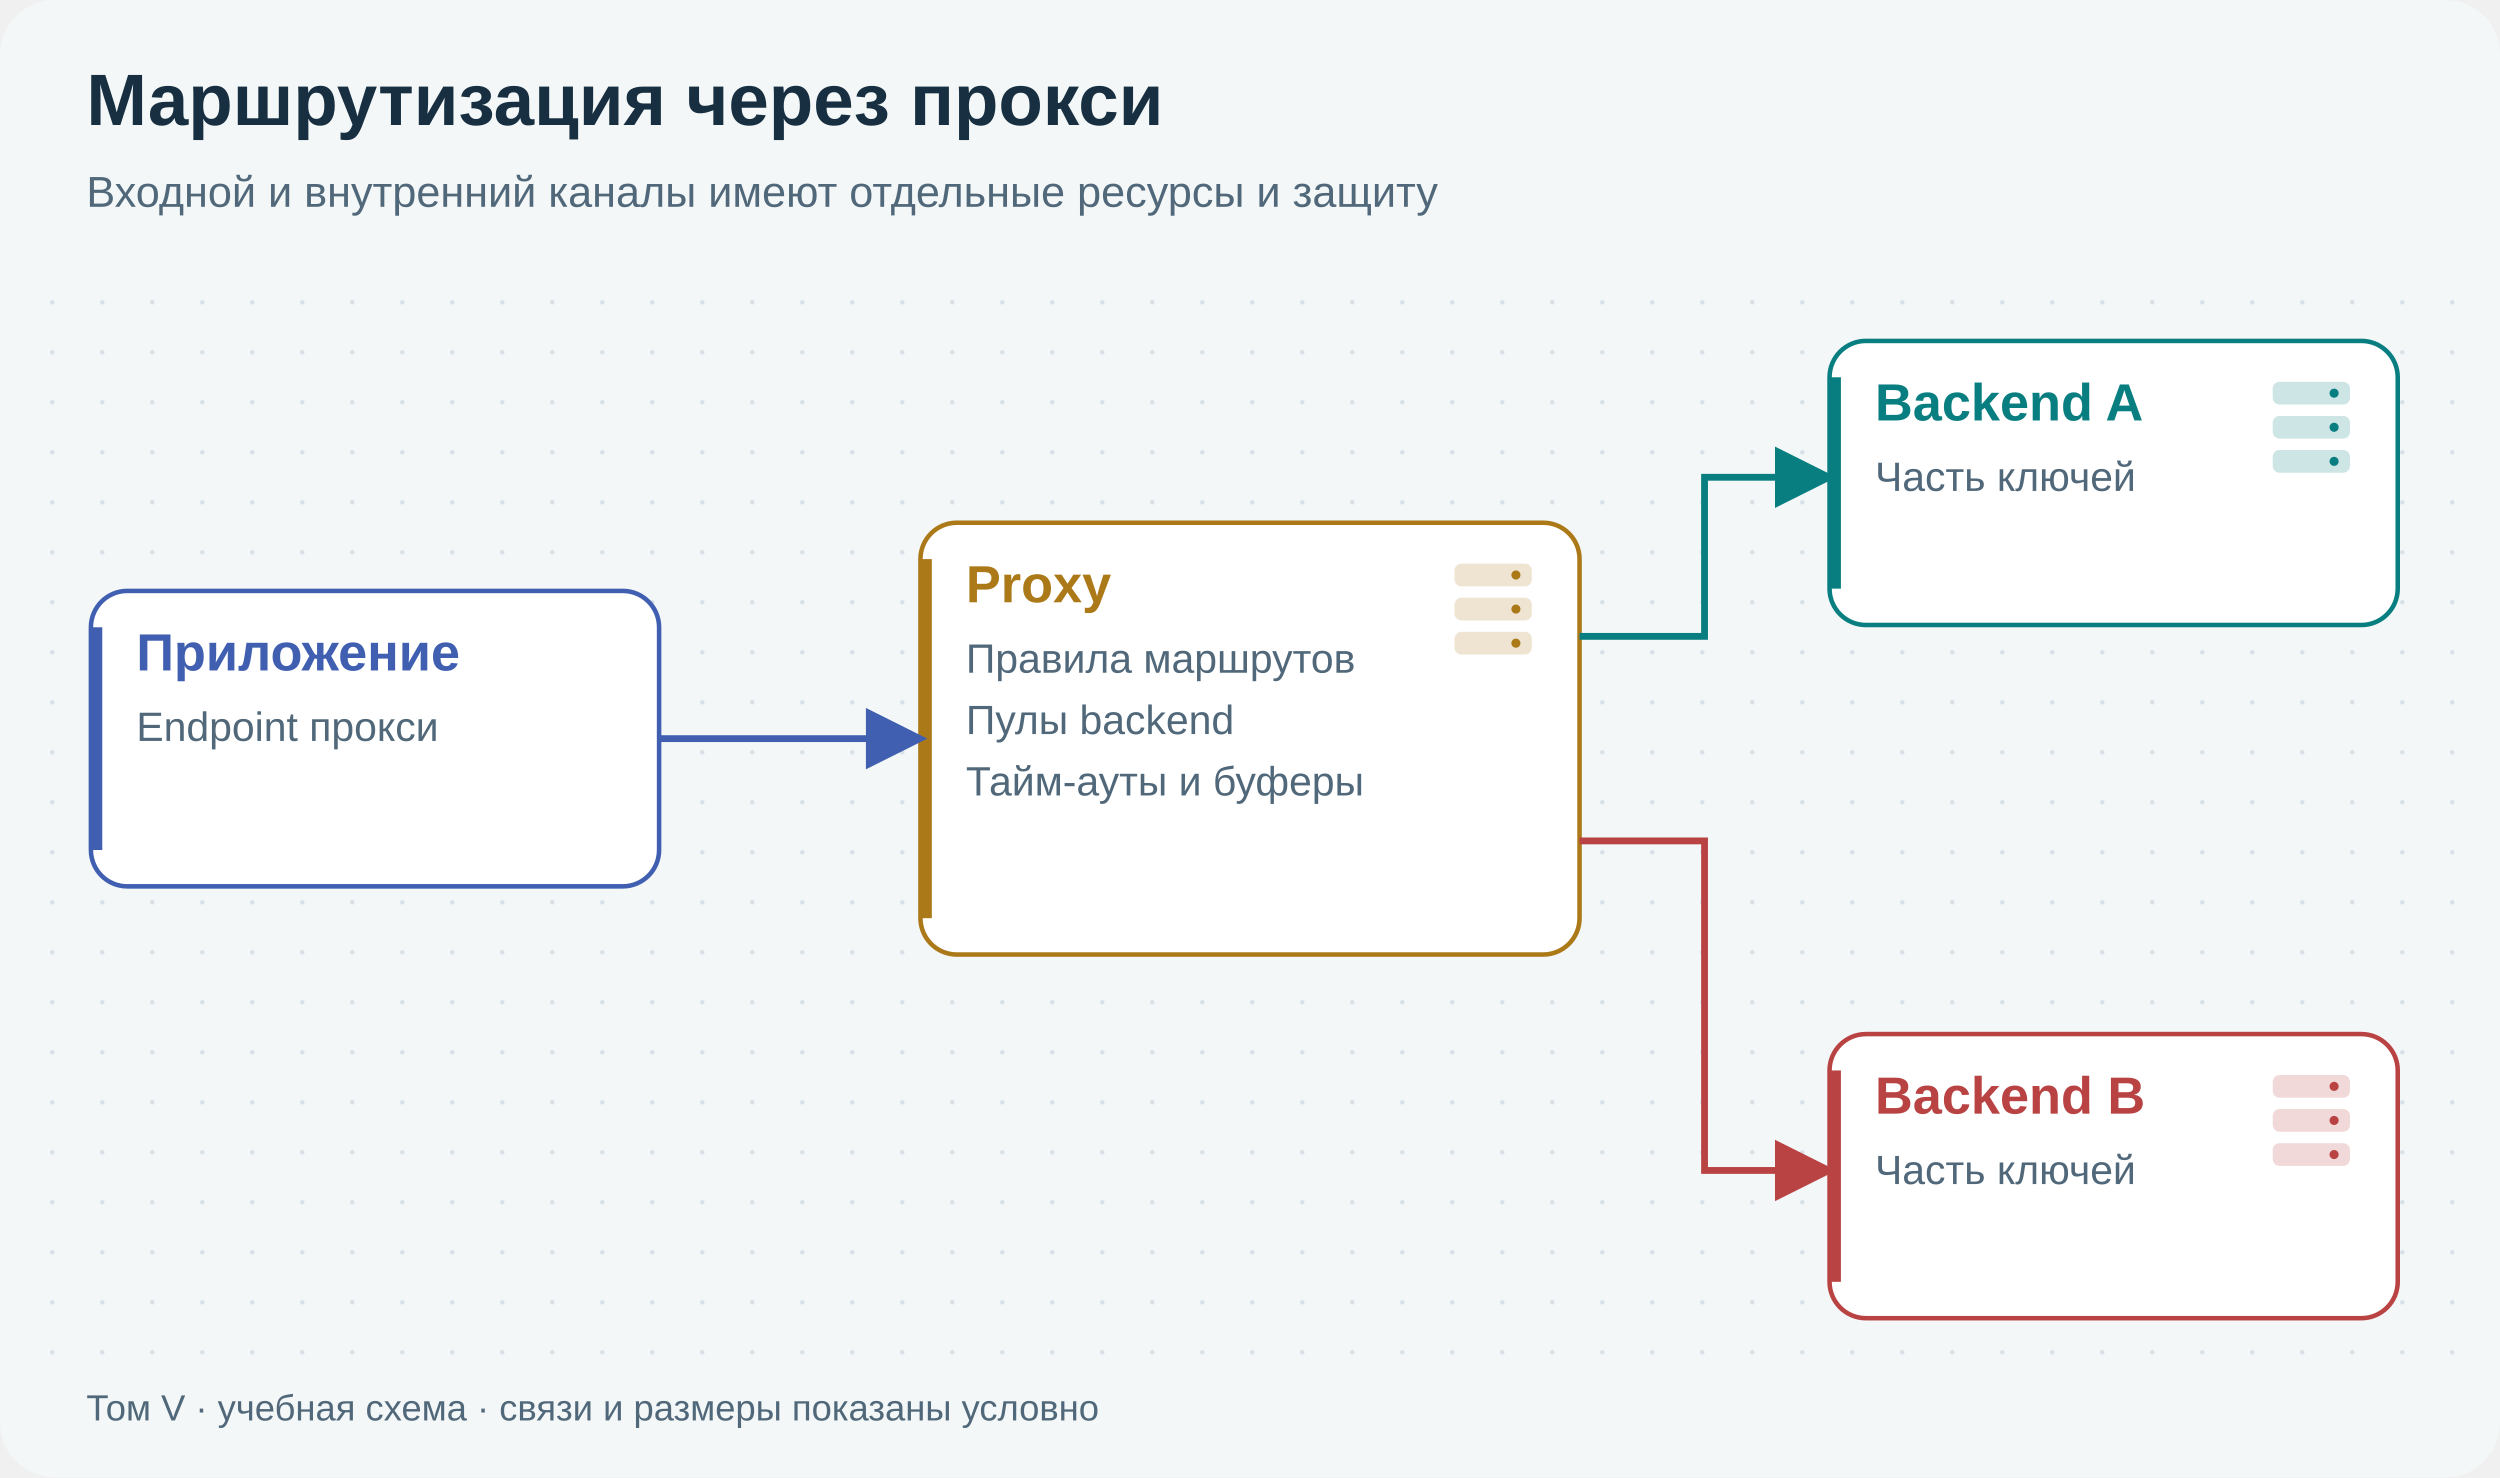
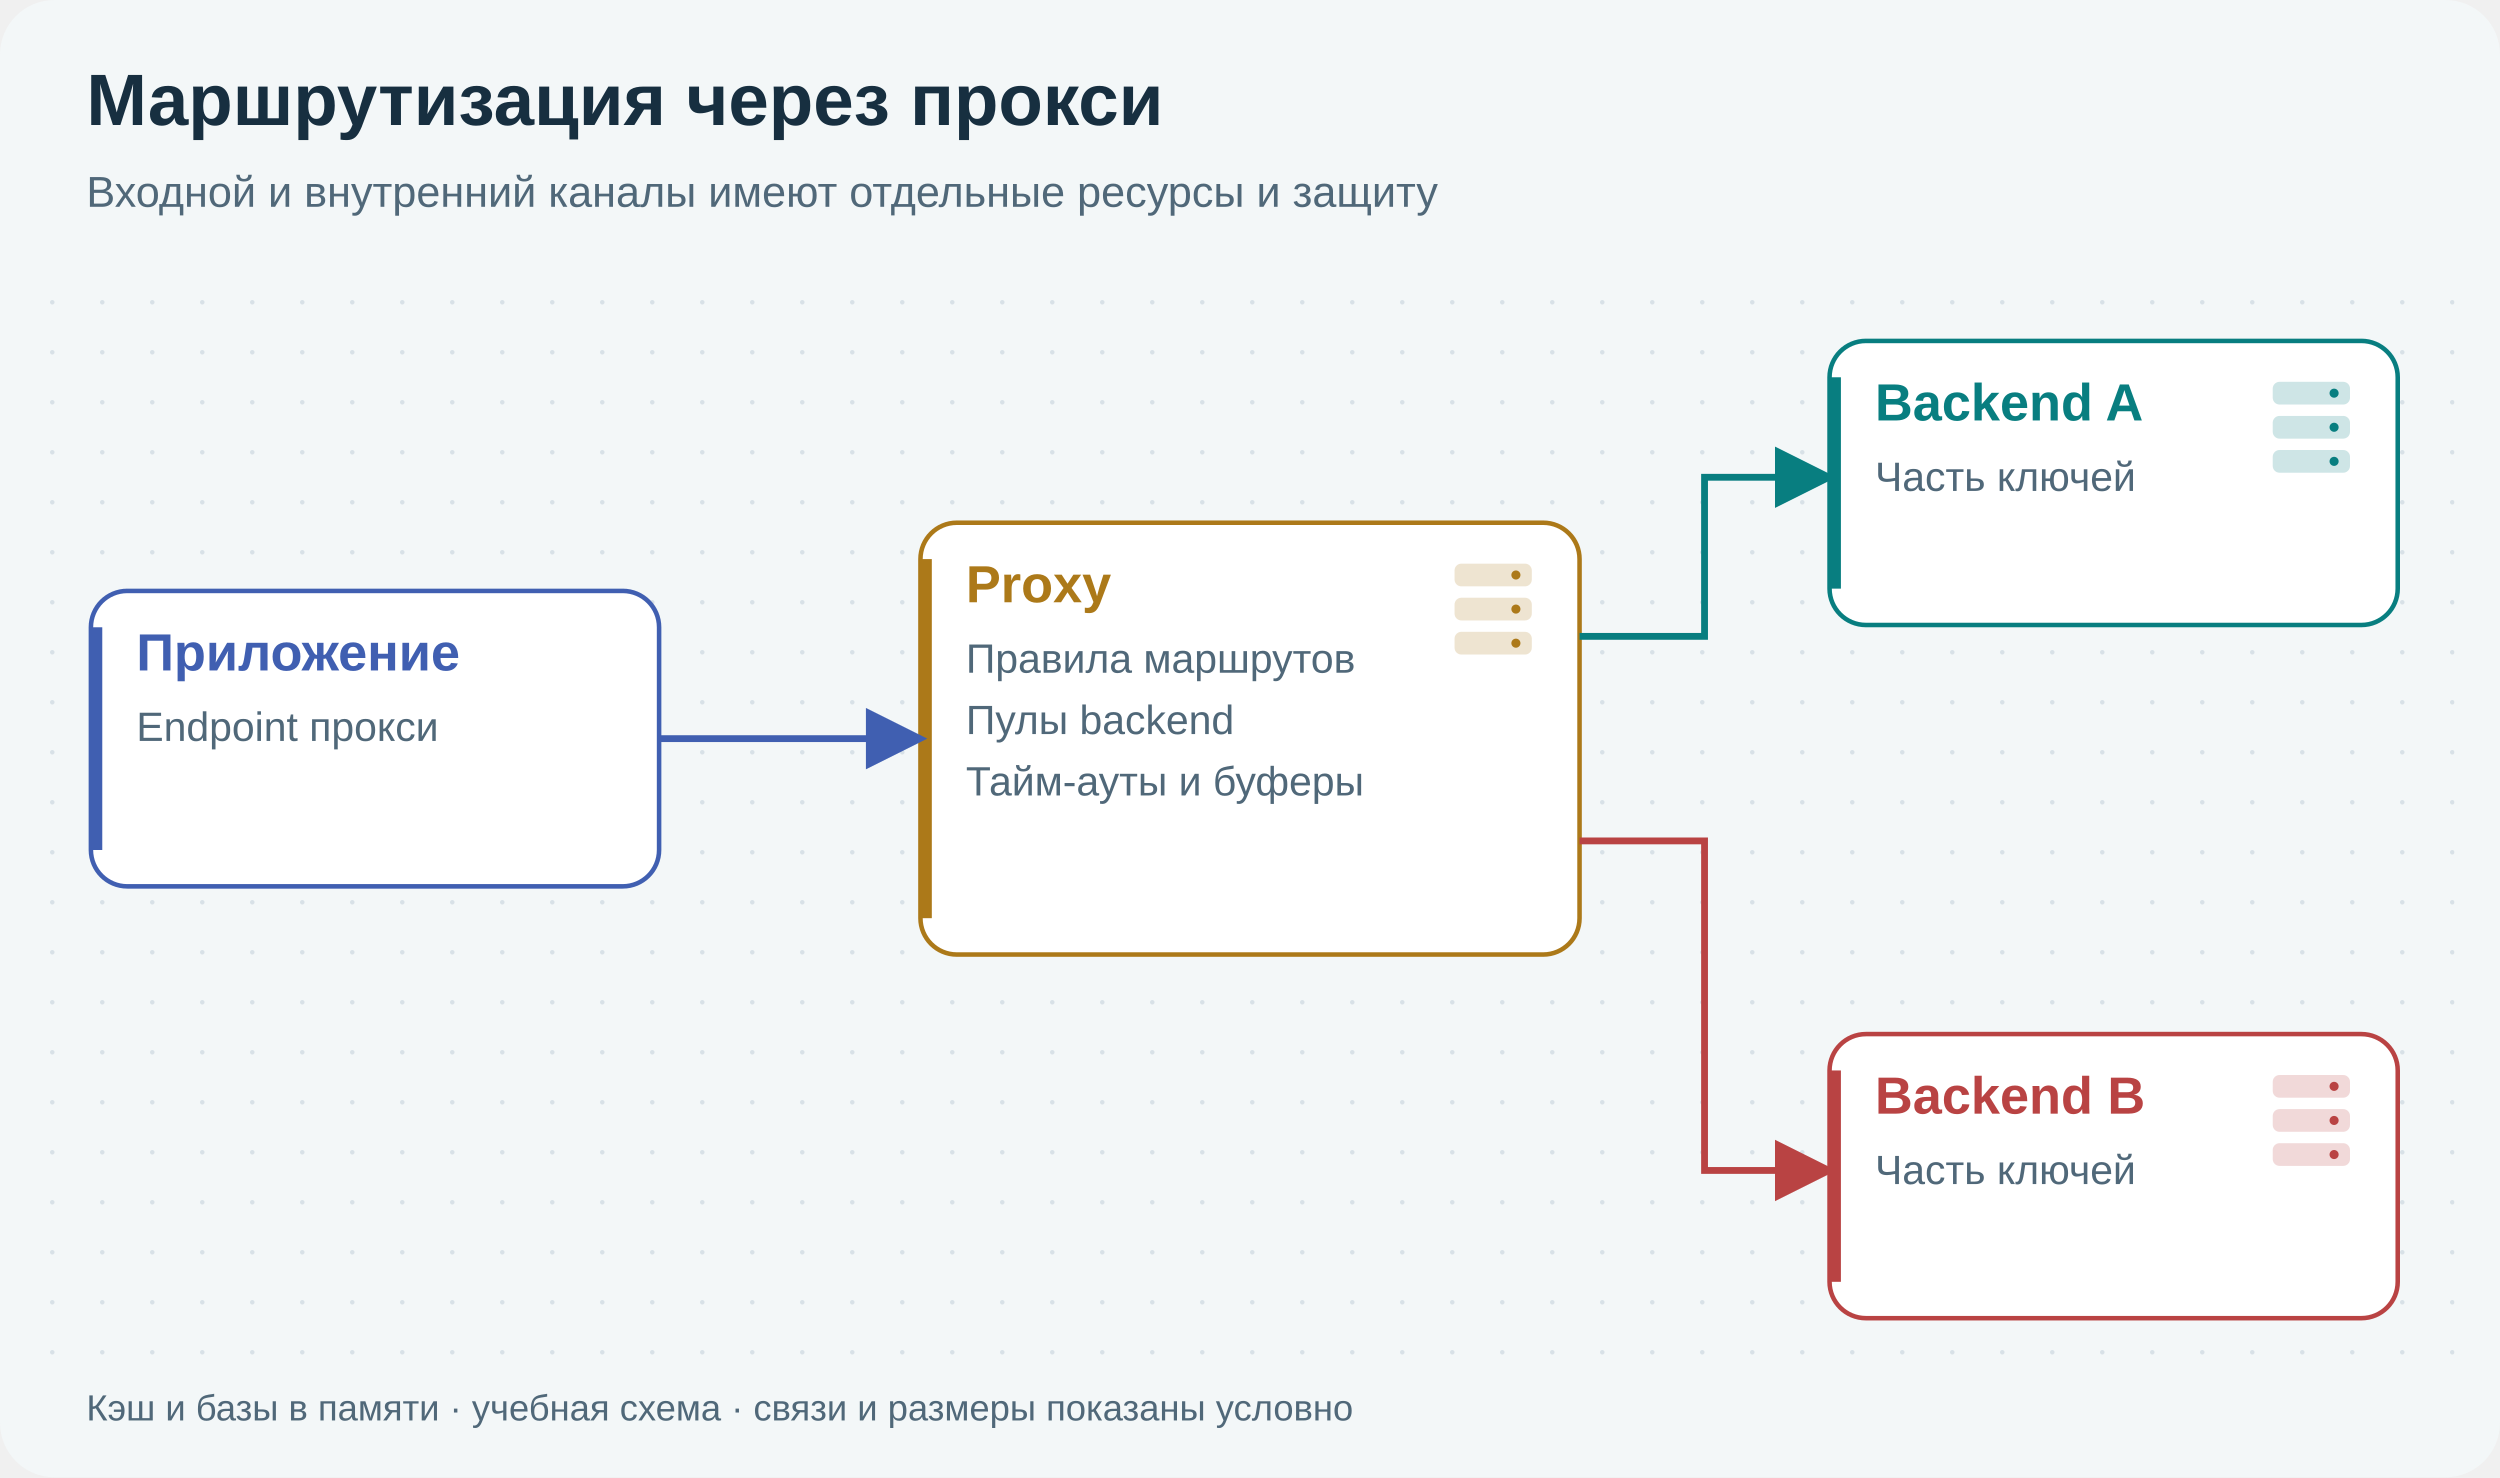
<svg xmlns="http://www.w3.org/2000/svg" viewBox="0 0 1100 650" role="img" aria-labelledby="title desc">
  <defs>
    <marker id="arrow" markerWidth="9" markerHeight="9" refX="8" refY="4.5" orient="auto-start-reverse">
      <path d="M0,0 L9,4.5 L0,9" fill="context-stroke" />
    </marker>
    <pattern id="grid" width="22" height="22" patternUnits="userSpaceOnUse">
      <circle cx="1" cy="1" r="1" fill="#d8e1e7" />
    </pattern>
  </defs>
  <rect width="1100" height="650" rx="24" fill="#f3f7f8" />
  <rect x="20" y="125" width="1060" height="485" fill="url(#grid)" />
  <g font-family="Segoe UI,Arial,sans-serif">
    <text x="38" y="55" fill="#172f40" font-size="32" font-weight="700">Маршрутизация через прокси</text>
    <text x="38" y="91" fill="#506879" font-size="19" font-weight="400">Входной и внутренний каналы имеют отдельные ресурсы и защиту</text>
    <rect x="40" y="260" width="250" height="130" rx="16" fill="#ffffff" stroke="#405fb1" stroke-width="2" />
    <rect x="40" y="276" width="5" height="98" fill="#405fb1" />
    <text x="60" y="295" fill="#405fb1" font-size="23" font-weight="700">Приложение</text>
    <text x="60" y="326" fill="#506879" font-size="18" font-weight="400">Endpoint прокси</text>
    <rect x="405" y="230" width="290" height="190" rx="16" fill="#ffffff" stroke="#ac7919" stroke-width="2" />
    <rect x="405" y="246" width="5" height="158" fill="#ac7919" />
    <text x="425" y="265" fill="#ac7919" font-size="23" font-weight="700">Proxy</text>
    <text x="425" y="296" fill="#506879" font-size="18" font-weight="400">Правила маршрутов</text>
    <text x="425" y="323" fill="#506879" font-size="18" font-weight="400">Пулы backend</text>
    <text x="425" y="350" fill="#506879" font-size="18" font-weight="400">Тайм-ауты и буферы</text>
    <rect x="640" y="248" width="34" height="10" rx="3" fill="#ac7919" opacity=".20" />
    <circle cx="667" cy="253" r="2" fill="#ac7919" />
    <rect x="640" y="263" width="34" height="10" rx="3" fill="#ac7919" opacity=".20" />
    <circle cx="667" cy="268" r="2" fill="#ac7919" />
    <rect x="640" y="278" width="34" height="10" rx="3" fill="#ac7919" opacity=".20" />
    <circle cx="667" cy="283" r="2" fill="#ac7919" />
    <rect x="805" y="150" width="250" height="125" rx="16" fill="#ffffff" stroke="#087e80" stroke-width="2" />
    <rect x="805" y="166" width="5" height="93" fill="#087e80" />
    <text x="825" y="185" fill="#087e80" font-size="23" font-weight="700">Backend A</text>
    <text x="825" y="216" fill="#506879" font-size="18" font-weight="400">Часть ключей</text>
    <rect x="1000" y="168" width="34" height="10" rx="3" fill="#087e80" opacity=".20" />
    <circle cx="1027" cy="173" r="2" fill="#087e80" />
    <rect x="1000" y="183" width="34" height="10" rx="3" fill="#087e80" opacity=".20" />
    <circle cx="1027" cy="188" r="2" fill="#087e80" />
    <rect x="1000" y="198" width="34" height="10" rx="3" fill="#087e80" opacity=".20" />
    <circle cx="1027" cy="203" r="2" fill="#087e80" />
    <rect x="805" y="455" width="250" height="125" rx="16" fill="#ffffff" stroke="#b94343" stroke-width="2" />
    <rect x="805" y="471" width="5" height="93" fill="#b94343" />
    <text x="825" y="490" fill="#b94343" font-size="23" font-weight="700">Backend B</text>
    <text x="825" y="521" fill="#506879" font-size="18" font-weight="400">Часть ключей</text>
    <rect x="1000" y="473" width="34" height="10" rx="3" fill="#b94343" opacity=".20" />
    <circle cx="1027" cy="478" r="2" fill="#b94343" />
    <rect x="1000" y="488" width="34" height="10" rx="3" fill="#b94343" opacity=".20" />
    <circle cx="1027" cy="493" r="2" fill="#b94343" />
    <rect x="1000" y="503" width="34" height="10" rx="3" fill="#b94343" opacity=".20" />
    <circle cx="1027" cy="508" r="2" fill="#b94343" />
    <polyline points="290,325 405,325" fill="none" stroke="#405fb1" stroke-width="3" stroke-dasharray="none" marker-end="url(#arrow)" />
    <polyline points="695,280 750,280 750,210 805,210" fill="none" stroke="#087e80" stroke-width="3" stroke-dasharray="none" marker-end="url(#arrow)" />
    <polyline points="695,370 750,370 750,515 805,515" fill="none" stroke="#b94343" stroke-width="3" stroke-dasharray="none" marker-end="url(#arrow)" />
-     <text x="38" y="625" fill="#506879" font-size="16" font-weight="400">Том V · учебная схема · связи и размеры показаны условно</text>
+     <text x="38" y="625" fill="#506879" font-size="16" font-weight="400">Кэш и базы в памяти · учебная схема · связи и размеры показаны условно</text>
  </g>
</svg>
